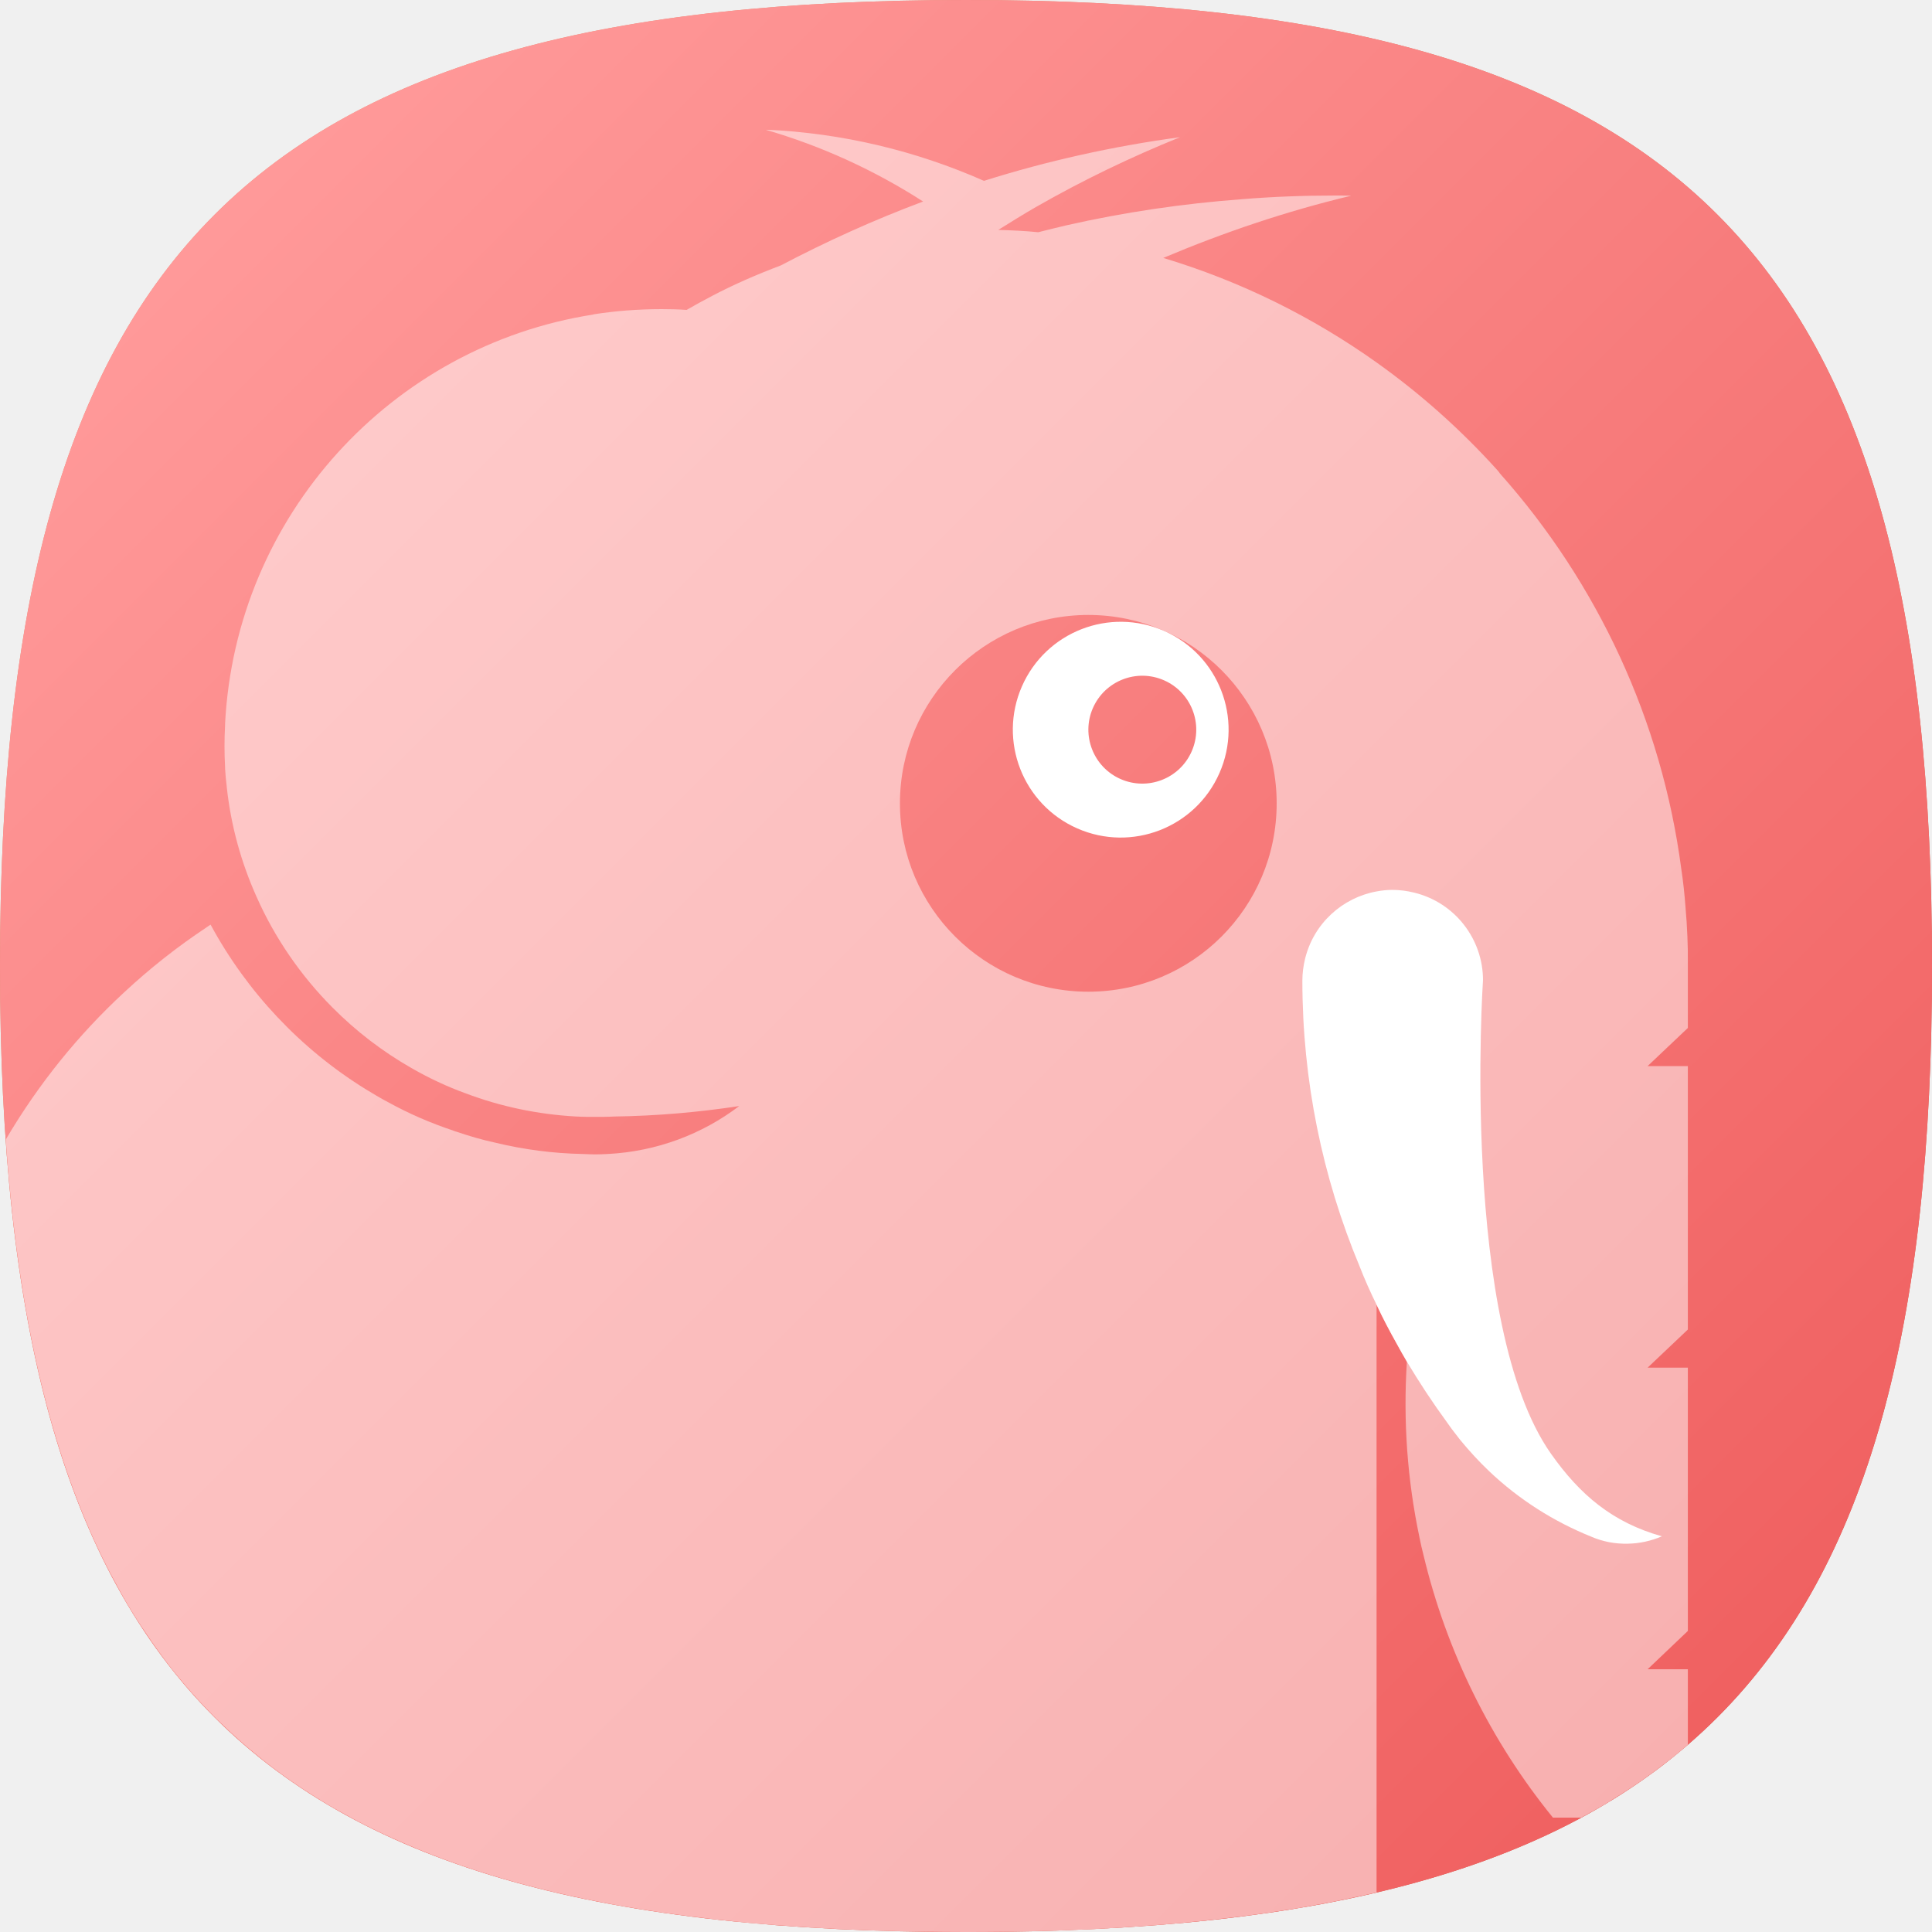
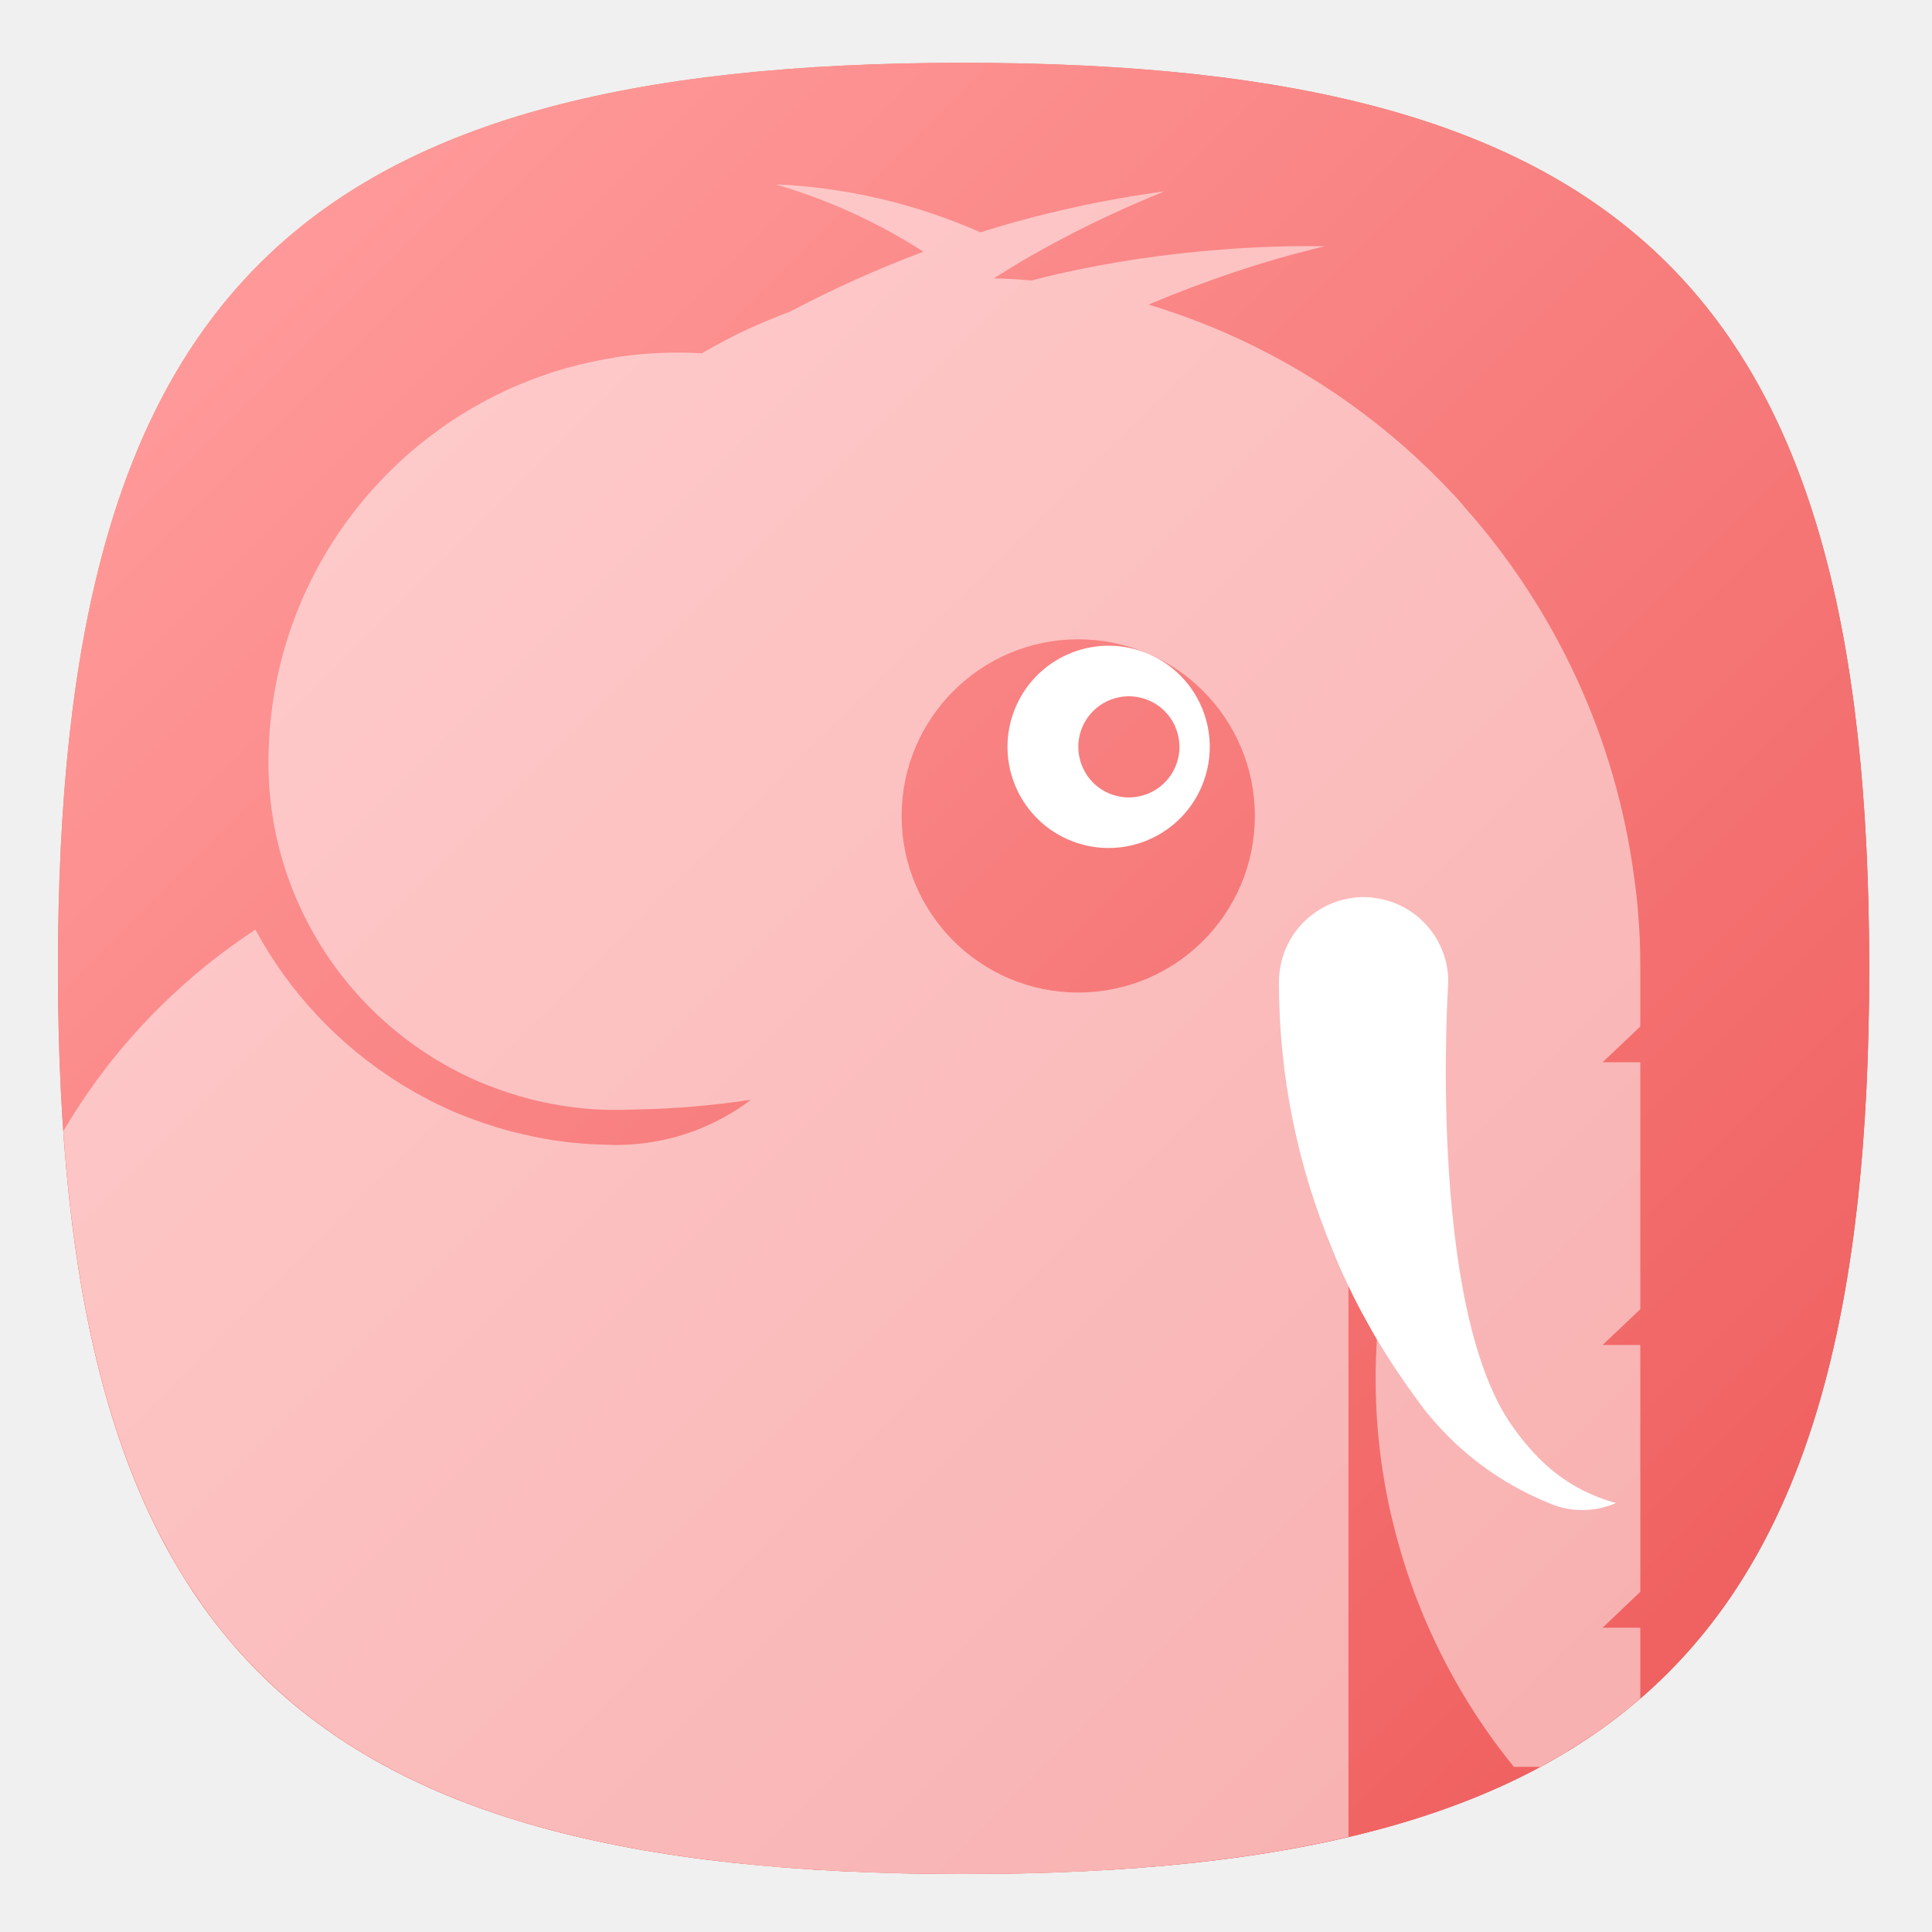
<svg xmlns="http://www.w3.org/2000/svg" viewBox="0 0 133.333 133.333" height="133.333" width="133.333" xml:space="preserve" id="svg2" version="1.1">
  <defs id="defs6">
    <clipPath id="clipPath18" clipPathUnits="userSpaceOnUse">
      <path id="path16" d="M 50,100 C 12.956,100 0,87.039 0,50 v 0 C 0,12.961 12.956,0 50,0 v 0 c 37.045,0 50,12.961 50,50 v 0 c 0,37.044 -12.955,50 -50,50 z" />
    </clipPath>
    <linearGradient id="linearGradient30" spreadMethod="pad" gradientTransform="matrix(77.78125,-77.78125,-77.78125,-77.78125,11.1099,88.89114)" gradientUnits="userSpaceOnUse" y2="0" x2="1" y1="0" x1="0">
      <stop id="stop24" offset="0" style="stop-opacity:1;stop-color:#e69275" />
      <stop id="stop26" offset="1" style="stop-opacity:1;stop-color:#cf5140" />
      <stop id="stop28" offset="1" style="stop-opacity:1;stop-color:#cf5140" />
    </linearGradient>
    <clipPath id="clipPath40" clipPathUnits="userSpaceOnUse">
      <path id="path38" d="M 50,100 C 12.956,100 0,87.039 0,50 v 0 C 0,12.961 12.956,0 50,0 v 0 c 37.045,0 50,12.961 50,50 v 0 c 0,37.044 -12.955,50 -50,50 z" />
    </clipPath>
    <linearGradient id="linearGradient52" spreadMethod="pad" gradientTransform="matrix(77.78125,-77.78125,-77.78125,-77.78125,11.1099,88.89114)" gradientUnits="userSpaceOnUse" y2="0" x2="1" y1="0" x1="0">
      <stop id="stop46" offset="0" style="stop-opacity:1;stop-color:#ff9999" />
      <stop id="stop48" offset="1" style="stop-opacity:1;stop-color:#f06161" />
      <stop id="stop50" offset="1" style="stop-opacity:1;stop-color:#f06161" />
    </linearGradient>
    <clipPath id="clipPath62" clipPathUnits="userSpaceOnUse">
      <path id="path60" d="M 0,100 H 100 V 0 H 0 Z" />
    </clipPath>
    <clipPath id="clipPath70" clipPathUnits="userSpaceOnUse">
      <path id="path68" d="m 83.34,8.66 h 2.75 v -1.88 h -2.75 z" />
    </clipPath>
    <clipPath id="clipPath86" clipPathUnits="userSpaceOnUse">
      <path id="path84" d="M 0.3,93.29 H 87.37 V 0 H 0.3 Z" />
    </clipPath>
    <clipPath id="clipPath102" clipPathUnits="userSpaceOnUse">
      <path id="path100" d="m 76.984,23.94 9.344,-9.342 1.042,0.992 v 13.62 h -2.09 l 2.09,1.98 v 9.397 L 75.386,52.57 Z" />
    </clipPath>
    <clipPath id="clipPath110" clipPathUnits="userSpaceOnUse">
      <path id="path108" d="M -32768,32767 H 32767 V -32768 H -32768 Z" />
    </clipPath>
    <linearGradient id="linearGradient118" spreadMethod="pad" gradientTransform="matrix(24.48218,-24.48218,-24.48218,-24.48218,68.62828,45.81267)" gradientUnits="userSpaceOnUse" y2="0" x2="1" y1="0" x1="0">
      <stop id="stop112" offset="0" style="stop-opacity:0.08;stop-color:#ffffff" />
      <stop id="stop114" offset="1" style="stop-opacity:0;stop-color:#ffffff" />
      <stop id="stop116" offset="1" style="stop-opacity:0;stop-color:#ffffff" />
    </linearGradient>
    <mask id="mask120" height="1" width="1" y="0" x="0" maskUnits="userSpaceOnUse">
      <g id="g130">
        <g id="g128" clip-path="url(#clipPath110)">
          <g id="g126">
            <g id="g124">
              <path id="path122" style="fill:url(#linearGradient118);stroke:none" d="M -32768,32767 H 32767 V -32768 H -32768 Z" />
            </g>
          </g>
        </g>
      </g>
    </mask>
    <linearGradient id="linearGradient142" spreadMethod="pad" gradientTransform="matrix(24.48218,-24.48218,-24.48218,-24.48218,68.62828,45.81267)" gradientUnits="userSpaceOnUse" y2="0" x2="1" y1="0" x1="0">
      <stop id="stop136" offset="0" style="stop-opacity:1;stop-color:#000000" />
      <stop id="stop138" offset="1" style="stop-opacity:1;stop-color:#000000" />
      <stop id="stop140" offset="1" style="stop-opacity:1;stop-color:#000000" />
    </linearGradient>
    <clipPath id="clipPath152" clipPathUnits="userSpaceOnUse">
      <path id="path150" d="M 87.325,13.6 87.37,13.556 V 13.6 Z" />
    </clipPath>
    <clipPath id="clipPath160" clipPathUnits="userSpaceOnUse">
      <path id="path158" d="M -32768,32767 H 32767 V -32768 H -32768 Z" />
    </clipPath>
    <linearGradient id="linearGradient168" spreadMethod="pad" gradientTransform="matrix(0.0447388,-0.0447388,-0.0447388,-0.0447388,87.33644,13.61122)" gradientUnits="userSpaceOnUse" y2="0" x2="1" y1="0" x1="0">
      <stop id="stop162" offset="0" style="stop-opacity:0.08;stop-color:#ffffff" />
      <stop id="stop164" offset="1" style="stop-opacity:0;stop-color:#ffffff" />
      <stop id="stop166" offset="1" style="stop-opacity:0;stop-color:#ffffff" />
    </linearGradient>
    <mask id="mask170" height="1" width="1" y="0" x="0" maskUnits="userSpaceOnUse">
      <g id="g180">
        <g id="g178" clip-path="url(#clipPath160)">
          <g id="g176">
            <g id="g174">
              <path id="path172" style="fill:url(#linearGradient168);stroke:none" d="M -32768,32767 H 32767 V -32768 H -32768 Z" />
            </g>
          </g>
        </g>
      </g>
    </mask>
    <linearGradient id="linearGradient192" spreadMethod="pad" gradientTransform="matrix(0.0447388,-0.0447388,-0.0447388,-0.0447388,87.33644,13.61122)" gradientUnits="userSpaceOnUse" y2="0" x2="1" y1="0" x1="0">
      <stop id="stop186" offset="0" style="stop-opacity:1;stop-color:#000000" />
      <stop id="stop188" offset="1" style="stop-opacity:1;stop-color:#000000" />
      <stop id="stop190" offset="1" style="stop-opacity:1;stop-color:#000000" />
    </linearGradient>
    <clipPath id="clipPath202" clipPathUnits="userSpaceOnUse">
      <path id="path200" d="M 0,100 H 100 V 0 H 0 Z" />
    </clipPath>
    <clipPath id="clipPath218" clipPathUnits="userSpaceOnUse">
      <path id="path216" d="m 18.9,43.639 c 0.39,-0.238 0.79,-0.479 1.19,-0.689 v 0 l -9.19,9.19 c 1.88,-3.48 4.65,-6.42 8,-8.501" />
    </clipPath>
    <clipPath id="clipPath226" clipPathUnits="userSpaceOnUse">
      <path id="path224" d="M -32768,32767 H 32767 V -32768 H -32768 Z" />
    </clipPath>
    <linearGradient id="linearGradient234" spreadMethod="pad" gradientTransform="matrix(9.190002,-9.190002,-9.190002,-9.190002,10.5648,51.80479)" gradientUnits="userSpaceOnUse" y2="0" x2="1" y1="0" x1="0">
      <stop id="stop228" offset="0" style="stop-opacity:0.08;stop-color:#ffffff" />
      <stop id="stop230" offset="1" style="stop-opacity:0;stop-color:#ffffff" />
      <stop id="stop232" offset="1" style="stop-opacity:0;stop-color:#ffffff" />
    </linearGradient>
    <mask id="mask236" height="1" width="1" y="0" x="0" maskUnits="userSpaceOnUse">
      <g id="g246">
        <g id="g244" clip-path="url(#clipPath226)">
          <g id="g242">
            <g id="g240">
              <path id="path238" style="fill:url(#linearGradient234);stroke:none" d="M -32768,32767 H 32767 V -32768 H -32768 Z" />
            </g>
          </g>
        </g>
      </g>
    </mask>
    <linearGradient id="linearGradient258" spreadMethod="pad" gradientTransform="matrix(9.190002,-9.190002,-9.190002,-9.190002,10.5648,51.80479)" gradientUnits="userSpaceOnUse" y2="0" x2="1" y1="0" x1="0">
      <stop id="stop252" offset="0" style="stop-opacity:1;stop-color:#000000" />
      <stop id="stop254" offset="1" style="stop-opacity:1;stop-color:#000000" />
      <stop id="stop256" offset="1" style="stop-opacity:1;stop-color:#000000" />
    </linearGradient>
    <clipPath id="clipPath268" clipPathUnits="userSpaceOnUse">
      <path id="path266" d="M 17.307,47.753 17.2,47.86 c 0.036,-0.036 0.071,-0.071 0.107,-0.107 M 23.64,41.42 C 24.3,41.19 24.97,41 25.66,40.849 v 0 C 27.11,40.5 28.62,40.3 30.17,40.27 v 0 c 0.22,-0.01 0.43,-0.02 0.64,-0.02 v 0 c 0.21,0 0.42,0.01 0.641,0.02 v 0 C 34,40.4 36.35,41.3 38.26,42.75 v 0 C 36.15,42.43 33.99,42.241 31.8,42.21 v 0 c -0.331,-0.02 -0.66,-0.02 -0.99,-0.02 v 0 c -0.33,0 -0.66,0 -0.99,0.02 v 0 c -2,0.111 -3.93,0.52 -5.72,1.201 v 0 C 23.13,43.76 22.2,44.2 21.31,44.71 v 0 c -1.466,0.836 -2.809,1.858 -4.003,3.043 v 0 z" />
    </clipPath>
    <clipPath id="clipPath276" clipPathUnits="userSpaceOnUse">
      <path id="path274" d="M -32768,32767 H 32767 V -32768 H -32768 Z" />
    </clipPath>
    <linearGradient id="linearGradient284" spreadMethod="pad" gradientTransform="matrix(13.08499,-13.08499,-13.08499,-13.08499,21.18746,51.84743)" gradientUnits="userSpaceOnUse" y2="0" x2="1" y1="0" x1="0">
      <stop id="stop278" offset="0" style="stop-opacity:0.08;stop-color:#ffffff" />
      <stop id="stop280" offset="1" style="stop-opacity:0;stop-color:#ffffff" />
      <stop id="stop282" offset="1" style="stop-opacity:0;stop-color:#ffffff" />
    </linearGradient>
    <mask id="mask286" height="1" width="1" y="0" x="0" maskUnits="userSpaceOnUse">
      <g id="g296">
        <g id="g294" clip-path="url(#clipPath276)">
          <g id="g292">
            <g id="g290">
              <path id="path288" style="fill:url(#linearGradient284);stroke:none" d="M -32768,32767 H 32767 V -32768 H -32768 Z" />
            </g>
          </g>
        </g>
      </g>
    </mask>
    <linearGradient id="linearGradient308" spreadMethod="pad" gradientTransform="matrix(13.08499,-13.08499,-13.08499,-13.08499,21.18746,51.84743)" gradientUnits="userSpaceOnUse" y2="0" x2="1" y1="0" x1="0">
      <stop id="stop302" offset="0" style="stop-opacity:1;stop-color:#000000" />
      <stop id="stop304" offset="1" style="stop-opacity:1;stop-color:#000000" />
      <stop id="stop306" offset="1" style="stop-opacity:1;stop-color:#000000" />
    </linearGradient>
    <clipPath id="clipPath318" clipPathUnits="userSpaceOnUse">
      <path id="path316" d="m 61.47,0.5 c 1.33,0.12 2.62,0.27 3.86,0.45 v 0 C 64.09,0.78 62.8,0.63 61.47,0.5" />
    </clipPath>
    <clipPath id="clipPath326" clipPathUnits="userSpaceOnUse">
      <path id="path324" d="M -32768,32767 H 32767 V -32768 H -32768 Z" />
    </clipPath>
    <linearGradient id="linearGradient334" spreadMethod="pad" gradientTransform="matrix(1.705017,-1.705017,-1.705017,-1.705017,62.54749,1.577515)" gradientUnits="userSpaceOnUse" y2="0" x2="1" y1="0" x1="0">
      <stop id="stop328" offset="0" style="stop-opacity:0.08;stop-color:#ffffff" />
      <stop id="stop330" offset="1" style="stop-opacity:0;stop-color:#ffffff" />
      <stop id="stop332" offset="1" style="stop-opacity:0;stop-color:#ffffff" />
    </linearGradient>
    <mask id="mask336" height="1" width="1" y="0" x="0" maskUnits="userSpaceOnUse">
      <g id="g346">
        <g id="g344" clip-path="url(#clipPath326)">
          <g id="g342">
            <g id="g340">
              <path id="path338" style="fill:url(#linearGradient334);stroke:none" d="M -32768,32767 H 32767 V -32768 H -32768 Z" />
            </g>
          </g>
        </g>
      </g>
    </mask>
    <linearGradient id="linearGradient358" spreadMethod="pad" gradientTransform="matrix(1.705017,-1.705017,-1.705017,-1.705017,62.54749,1.577515)" gradientUnits="userSpaceOnUse" y2="0" x2="1" y1="0" x1="0">
      <stop id="stop352" offset="0" style="stop-opacity:1;stop-color:#000000" />
      <stop id="stop354" offset="1" style="stop-opacity:1;stop-color:#000000" />
      <stop id="stop356" offset="1" style="stop-opacity:1;stop-color:#000000" />
    </linearGradient>
    <clipPath id="clipPath368" clipPathUnits="userSpaceOnUse">
      <path id="path366" d="M 53.63,89.29 C 52.96,88.91 52.321,88.5 51.67,88.1 v 0 c 0.69,-0.02 1.38,-0.05 2.07,-0.12 v 0 c 0.49,0.12 0.98,0.25 1.47,0.36 v 0 c 2.95,0.67 5.99,1.12 9.08,1.349 v 0 L 61.08,92.9 c -2.57,-1.04 -5.06,-2.239 -7.45,-3.61" />
    </clipPath>
    <clipPath id="clipPath376" clipPathUnits="userSpaceOnUse">
      <path id="path374" d="M -32768,32767 H 32767 V -32768 H -32768 Z" />
    </clipPath>
    <linearGradient id="linearGradient384" spreadMethod="pad" gradientTransform="matrix(5.515015,-5.515015,-5.515015,-5.515015,55.22249,91.65254)" gradientUnits="userSpaceOnUse" y2="0" x2="1" y1="0" x1="0">
      <stop id="stop378" offset="0" style="stop-opacity:0.08;stop-color:#ffffff" />
      <stop id="stop380" offset="1" style="stop-opacity:0;stop-color:#ffffff" />
      <stop id="stop382" offset="1" style="stop-opacity:0;stop-color:#ffffff" />
    </linearGradient>
    <mask id="mask386" height="1" width="1" y="0" x="0" maskUnits="userSpaceOnUse">
      <g id="g396">
        <g id="g394" clip-path="url(#clipPath376)">
          <g id="g392">
            <g id="g390">
              <path id="path388" style="fill:url(#linearGradient384);stroke:none" d="M -32768,32767 H 32767 V -32768 H -32768 Z" />
            </g>
          </g>
        </g>
      </g>
    </mask>
    <linearGradient id="linearGradient408" spreadMethod="pad" gradientTransform="matrix(5.515015,-5.515015,-5.515015,-5.515015,55.22249,91.65254)" gradientUnits="userSpaceOnUse" y2="0" x2="1" y1="0" x1="0">
      <stop id="stop402" offset="0" style="stop-opacity:1;stop-color:#000000" />
      <stop id="stop404" offset="1" style="stop-opacity:1;stop-color:#000000" />
      <stop id="stop406" offset="1" style="stop-opacity:1;stop-color:#000000" />
    </linearGradient>
    <clipPath id="clipPath418" clipPathUnits="userSpaceOnUse">
      <path id="path416" d="m 71.25,2.05 c 4,0.931 7.51,2.21 10.59,3.87 v 0 h -1.46 c -3.21,3.95 -5.51,8.6 -6.701,13.59 v 0 c -0.08,0.311 -0.149,0.61 -0.209,0.92 v 0 c -0.62,2.94 -0.85,5.999 -0.65,9.089 v 0 c -0.18,0.312 -0.35,0.611 -0.52,0.922 v 0 c -0.37,0.659 -0.729,1.339 -1.05,2.028 v 0 z" />
    </clipPath>
    <clipPath id="clipPath426" clipPathUnits="userSpaceOnUse">
      <path id="path424" d="M -32768,32767 H 32767 V -32768 H -32768 Z" />
    </clipPath>
    <linearGradient id="linearGradient434" spreadMethod="pad" gradientTransform="matrix(18.57,-18.57,-18.57,-18.57,63.64499,24.86502)" gradientUnits="userSpaceOnUse" y2="0" x2="1" y1="0" x1="0">
      <stop id="stop428" offset="0" style="stop-opacity:0.08;stop-color:#ffffff" />
      <stop id="stop430" offset="1" style="stop-opacity:0;stop-color:#ffffff" />
      <stop id="stop432" offset="1" style="stop-opacity:0;stop-color:#ffffff" />
    </linearGradient>
    <mask id="mask436" height="1" width="1" y="0" x="0" maskUnits="userSpaceOnUse">
      <g id="g446">
        <g id="g444" clip-path="url(#clipPath426)">
          <g id="g442">
            <g id="g440">
              <path id="path438" style="fill:url(#linearGradient434);stroke:none" d="M -32768,32767 H 32767 V -32768 H -32768 Z" />
            </g>
          </g>
        </g>
      </g>
    </mask>
    <linearGradient id="linearGradient458" spreadMethod="pad" gradientTransform="matrix(18.57,-18.57,-18.57,-18.57,63.64499,24.86502)" gradientUnits="userSpaceOnUse" y2="0" x2="1" y1="0" x1="0">
      <stop id="stop452" offset="0" style="stop-opacity:1;stop-color:#000000" />
      <stop id="stop454" offset="1" style="stop-opacity:1;stop-color:#000000" />
      <stop id="stop456" offset="1" style="stop-opacity:1;stop-color:#000000" />
    </linearGradient>
    <clipPath id="clipPath468" clipPathUnits="userSpaceOnUse">
      <path id="path466" d="m 83.34,6.781 c 0.959,0.579 1.88,1.199 2.75,1.879 v 0 C 85.22,7.99 84.299,7.36 83.34,6.781" />
    </clipPath>
    <clipPath id="clipPath476" clipPathUnits="userSpaceOnUse">
      <path id="path474" d="M -32768,32767 H 32767 V -32768 H -32768 Z" />
    </clipPath>
    <linearGradient id="linearGradient484" spreadMethod="pad" gradientTransform="matrix(0.4349975,-0.4349975,-0.4349975,-0.4349975,84.49753,7.937531)" gradientUnits="userSpaceOnUse" y2="0" x2="1" y1="0" x1="0">
      <stop id="stop478" offset="0" style="stop-opacity:0.08;stop-color:#ffffff" />
      <stop id="stop480" offset="1" style="stop-opacity:0;stop-color:#ffffff" />
      <stop id="stop482" offset="1" style="stop-opacity:0;stop-color:#ffffff" />
    </linearGradient>
    <mask id="mask486" height="1" width="1" y="0" x="0" maskUnits="userSpaceOnUse">
      <g id="g496">
        <g id="g494" clip-path="url(#clipPath476)">
          <g id="g492">
            <g id="g490">
              <path id="path488" style="fill:url(#linearGradient484);stroke:none" d="M -32768,32767 H 32767 V -32768 H -32768 Z" />
            </g>
          </g>
        </g>
      </g>
    </mask>
    <linearGradient id="linearGradient508" spreadMethod="pad" gradientTransform="matrix(0.4349975,-0.4349975,-0.4349975,-0.4349975,84.49753,7.937531)" gradientUnits="userSpaceOnUse" y2="0" x2="1" y1="0" x1="0">
      <stop id="stop502" offset="0" style="stop-opacity:1;stop-color:#000000" />
      <stop id="stop504" offset="1" style="stop-opacity:1;stop-color:#000000" />
      <stop id="stop506" offset="1" style="stop-opacity:1;stop-color:#000000" />
    </linearGradient>
    <clipPath id="clipPath518" clipPathUnits="userSpaceOnUse">
      <path id="path516" d="m 60.21,86.65 c 4.05,-1.22 7.75,-3.07 11.04,-5.41 v 0 c 2.29,-1.631 4.37,-3.49 6.23,-5.55 v 0 c 0.051,-0.06 0.11,-0.121 0.15,-0.19 v 0 c 5.06,-5.68 8.379,-12.8 9.389,-20.451 v 0 C 87.12,54.39 87.19,53.73 87.241,53.06 v 0 C 87.33,52.05 87.37,51.03 87.37,50 v 0 -3.2 l -2.09,-1.98 h 2.09 V 31.19 l -2.09,-1.98 h 2.09 V 15.59 L 85.28,13.6 h 2.09 V 9.7 C 96.35,17.45 100,30.33 100,50 v 0 c 0,3.63 -0.13,7.02 -0.39,10.2 v 0 L 69.941,89.87 C 66.58,89.069 63.34,87.971 60.21,86.65" />
    </clipPath>
    <clipPath id="clipPath526" clipPathUnits="userSpaceOnUse">
      <path id="path524" d="M -32768,32767 H 32767 V -32768 H -32768 Z" />
    </clipPath>
    <linearGradient id="linearGradient534" spreadMethod="pad" gradientTransform="matrix(52.10923,-52.10923,-52.10923,-52.10923,51,77.44)" gradientUnits="userSpaceOnUse" y2="0" x2="1" y1="0" x1="0">
      <stop id="stop528" offset="0" style="stop-opacity:0.08;stop-color:#ffffff" />
      <stop id="stop530" offset="1" style="stop-opacity:0;stop-color:#ffffff" />
      <stop id="stop532" offset="1" style="stop-opacity:0;stop-color:#ffffff" />
    </linearGradient>
    <mask id="mask536" height="1" width="1" y="0" x="0" maskUnits="userSpaceOnUse">
      <g id="g546">
        <g id="g544" clip-path="url(#clipPath526)">
          <g id="g542">
            <g id="g540">
              <path id="path538" style="fill:url(#linearGradient534);stroke:none" d="M -32768,32767 H 32767 V -32768 H -32768 Z" />
            </g>
          </g>
        </g>
      </g>
    </mask>
    <linearGradient id="linearGradient558" spreadMethod="pad" gradientTransform="matrix(52.10923,-52.10923,-52.10923,-52.10923,51,77.44)" gradientUnits="userSpaceOnUse" y2="0" x2="1" y1="0" x1="0">
      <stop id="stop552" offset="0" style="stop-opacity:1;stop-color:#000000" />
      <stop id="stop554" offset="1" style="stop-opacity:1;stop-color:#000000" />
      <stop id="stop556" offset="1" style="stop-opacity:1;stop-color:#000000" />
    </linearGradient>
  </defs>
-   <g transform="matrix(1.333333,0,0,-1.333333,0,133.3333)" id="g10">
+   <g transform="matrix(1.25,0,0,-1.25,4,129.3333)" id="g10">
    <g id="g12">
      <g clip-path="url(#clipPath18)" id="g14">
        <g id="g20">
          <g id="g22">
            <path id="path32" style="fill:url(#linearGradient30);stroke:none" d="M 50,100 C 12.956,100 0,87.039 0,50 v 0 C 0,12.961 12.956,0 50,0 v 0 c 37.045,0 50,12.961 50,50 v 0 c 0,37.044 -12.955,50 -50,50 z" />
          </g>
        </g>
      </g>
    </g>
    <g id="g34">
      <g clip-path="url(#clipPath40)" id="g36">
        <g id="g42">
          <g id="g44">
            <path id="path54" style="fill:url(#linearGradient52);stroke:none" d="M 50,100 C 12.956,100 0,87.039 0,50 v 0 C 0,12.961 12.956,0 50,0 v 0 c 37.045,0 50,12.961 50,50 v 0 c 0,37.044 -12.955,50 -50,50 z" />
          </g>
        </g>
      </g>
    </g>
    <g id="g56">
      <g clip-path="url(#clipPath62)" id="g58">
        <g id="g64">
          <g id="g66" />
          <g id="g78">
            <g style="opacity:0.5" id="g76" clip-path="url(#clipPath70)">
              <g id="g74" transform="translate(83.3398,6.7803)">
                <path id="path72" style="fill:#ffffff;fill-opacity:1;fill-rule:nonzero;stroke:none" d="M 0,0 C 0.96,0.58 1.88,1.2 2.75,1.88 1.88,1.21 0.96,0.58 0,0" />
              </g>
            </g>
          </g>
        </g>
        <g id="g80">
          <g id="g82" />
          <g id="g94">
            <g style="opacity:0.5" id="g92" clip-path="url(#clipPath86)">
              <g id="g90" transform="translate(56.3301,48.6699)">
                <path id="path88" style="fill:#ffffff;fill-opacity:1;fill-rule:nonzero;stroke:none" d="m 0,0 c -5.38,0 -9.75,4.36 -9.75,9.75 0,5.38 4.37,9.75 9.75,9.75 5.39,0 9.75,-4.37 9.75,-9.75 C 9.75,4.36 5.39,0 0,0 m 31.04,1.33 c 0,1.03 -0.04,2.05 -0.13,3.06 -0.05,0.67 -0.12,1.33 -0.221,1.99 -1.009,7.65 -4.329,14.77 -9.389,20.45 -0.04,0.07 -0.1,0.13 -0.15,0.19 -1.86,2.06 -3.94,3.92 -6.23,5.55 -3.29,2.34 -6.99,4.19 -11.04,5.41 3.13,1.32 6.37,2.42 9.73,3.22 -0.28,0.01 -0.55,0.01 -0.83,0.01 -1.62,0 -3.23,-0.06 -4.82,-0.19 -3.09,-0.23 -6.13,-0.68 -9.08,-1.35 -0.49,-0.11 -0.98,-0.24 -1.47,-0.36 -0.69,0.07 -1.38,0.1 -2.07,0.12 0.65,0.4 1.29,0.81 1.96,1.19 2.389,1.37 4.88,2.57 7.45,3.61 C 1.27,43.76 -2.13,43 -5.4,41.97 c -3.53,1.56 -7.36,2.48 -11.32,2.65 2.9,-0.84 5.65,-2.1 8.17,-3.72 -2.54,-0.95 -4.99,-2.06 -7.37,-3.31 -1.22,-0.46 -2.42,-0.98 -3.56,-1.58 -0.44,-0.23 -0.88,-0.47 -1.31,-0.72 -0.43,0.03 -0.86,0.04 -1.29,0.04 -1.2,0 -2.38,-0.09 -3.53,-0.27 l -0.01,-0.01 C -36.06,33.42 -44.13,24.64 -44.68,13.87 V 13.8 c -0.02,-0.36 -0.03,-0.72 -0.03,-1.09 0,-0.37 0.01,-0.73 0.03,-1.09 v -0.07 c 0.02,-0.33 0.05,-0.65 0.09,-0.97 v -0.02 c 0.22,-2 0.75,-3.89 1.54,-5.65 0.95,-2.14 2.29,-4.08 3.92,-5.72 1.22,-1.23 2.6,-2.29 4.11,-3.15 0.89,-0.51 1.82,-0.95 2.79,-1.3 1.79,-0.679 3.72,-1.09 5.72,-1.2 0.33,-0.019 0.66,-0.019 0.99,-0.019 0.33,0 0.66,0 0.99,0.019 2.19,0.03 4.35,0.22 6.46,0.54 -1.91,-1.45 -4.26,-2.35 -6.81,-2.48 -0.22,-0.01 -0.43,-0.02 -0.64,-0.02 -0.21,0 -0.42,0.01 -0.64,0.02 -1.55,0.03 -3.06,0.23 -4.51,0.58 -0.69,0.15 -1.36,0.341 -2.02,0.57 -0.05,0.01 -0.11,0.03 -0.16,0.05 -0.01,0 -0.01,0 -0.02,0.011 -1.17,0.389 -2.3,0.879 -3.37,1.469 -0.4,0.21 -0.8,0.45 -1.19,0.69 -3.35,2.08 -6.12,5.02 -8,8.5 -0.08,-0.05 -0.16,-0.1 -0.24,-0.16 -1.49,-0.99 -2.91,-2.11 -4.23,-3.34 -2.38,-2.199 -4.45,-4.76 -6.13,-7.62 0.54,-7.77 1.86,-14.27 4.09,-19.62 0.35,-0.85 0.73,-1.669 1.13,-2.459 0.11,-0.221 0.23,-0.441 0.35,-0.661 0.35,-0.67 0.72,-1.32 1.11,-1.94 0.16,-0.25 0.31,-0.49 0.48,-0.73 0.47,-0.71 0.96,-1.39 1.47,-2.04 0.24,-0.3 0.48,-0.589 0.73,-0.879 0.39,-0.451 0.78,-0.881 1.19,-1.301 0.22,-0.23 0.45,-0.46 0.68,-0.67 0.32,-0.31 0.65,-0.61 0.98,-0.9 0.22,-0.19 0.44,-0.379 0.66,-0.56 0.64,-0.529 1.3,-1.029 1.98,-1.5 0.35,-0.24 0.71,-0.48 1.08,-0.71 0.47,-0.3 0.95,-0.59 1.45,-0.859 0.37,-0.21 0.74,-0.411 1.13,-0.611 0.45,-0.22 0.9,-0.45 1.37,-0.66 0.47,-0.21 0.94,-0.42 1.43,-0.62 1.91,-0.79 3.98,-1.46 6.19,-2.02 0.58,-0.15 1.17,-0.29 1.78,-0.42 0.58,-0.129 1.17,-0.25 1.77,-0.36 0.6,-0.12 1.2,-0.22 1.82,-0.32 0.62,-0.1 1.25,-0.199 1.89,-0.28 0.44,-0.06 0.89,-0.12 1.34,-0.169 0.35,-0.051 0.7,-0.091 1.05,-0.121 0.51,-0.06 1.02,-0.11 1.54,-0.16 0.2,-0.009 0.4,-0.03 0.61,-0.05 1.13,-0.09 2.3,-0.169 3.49,-0.23 0.76,-0.04 1.54,-0.07 2.33,-0.1 0.74,-0.02 1.49,-0.04 2.26,-0.05 0.76,-0.01 1.53,-0.02 2.32,-0.02 2.6,0 5.08,0.06 7.44,0.191 0.44,0.029 0.89,0.059 1.329,0.089 0.921,0.06 1.821,0.13 2.701,0.22 1.33,0.13 2.62,0.28 3.86,0.45 0.42,0.06 0.83,0.13 1.24,0.19 0.41,0.06 0.81,0.12 1.199,0.2 0.401,0.07 0.801,0.141 1.191,0.22 0.39,0.08 0.77,0.15 1.16,0.24 0.38,0.08 0.76,0.16 1.13,0.25 v 30.42 c 0.32,-0.69 0.68,-1.37 1.05,-2.029 0.17,-0.311 0.34,-0.611 0.52,-0.921 -0.2,-3.09 0.03,-6.15 0.65,-9.09 0.06,-0.31 0.13,-0.61 0.21,-0.92 1.19,-4.99 3.49,-9.64 6.7,-13.59 h 1.46 c 0.5,0.271 1,0.55 1.48,0.84 0.01,0 0.01,0.01 0.02,0.02 0.96,0.58 1.88,1.21 2.75,1.88 0.44,0.33 0.86,0.67 1.27,1.031 0,0 0.01,0 0.01,0.009 v 3.9 h -2.09 l 2.09,1.99 v 13.62 h -2.09 l 2.09,1.981 V -3.85 h -2.09 l 2.09,1.98 z" />
              </g>
            </g>
          </g>
        </g>
      </g>
    </g>
    <g id="g96">
      <g clip-path="url(#clipPath102)" id="g98">
        <g id="g104">
          <g id="g106" />
          <g mask="url(#mask120)" id="g132">
            <g id="g134">
              <path id="path144" style="fill:url(#linearGradient142);stroke:none" d="m 76.984,23.94 9.344,-9.342 1.042,0.992 v 13.62 h -2.09 l 2.09,1.98 v 9.397 L 75.386,52.57 Z" />
            </g>
          </g>
        </g>
      </g>
    </g>
    <g id="g146">
      <g clip-path="url(#clipPath152)" id="g148">
        <g id="g154">
          <g id="g156" />
          <g mask="url(#mask170)" id="g182">
            <g id="g184">
              <path id="path194" style="fill:url(#linearGradient192);stroke:none" d="M 87.325,13.6 87.37,13.556 V 13.6 Z" />
            </g>
          </g>
        </g>
      </g>
    </g>
    <g id="g196">
      <g clip-path="url(#clipPath202)" id="g198">
        <g transform="translate(86.0195,20.4805)" id="g204">
          <path id="path206" style="fill:#ffffff;fill-opacity:1;fill-rule:nonzero;stroke:none" d="M 0,0 C -0.539,-0.23 -1.13,-0.37 -1.75,-0.381 -2.43,-0.4 -3.069,-0.271 -3.649,-0.021 -5.59,0.76 -7.39,1.899 -8.93,3.359 -9.47,3.869 -9.97,4.42 -10.449,5 c -0.04,0.06 -0.09,0.109 -0.13,0.17 -0.191,0.239 -0.381,0.489 -0.551,0.739 -0.739,1.011 -1.43,2.061 -2.069,3.13 -0.181,0.311 -0.351,0.61 -0.521,0.921 -0.37,0.659 -0.729,1.34 -1.05,2.029 -0.32,0.651 -0.62,1.321 -0.879,1.99 -1.93,4.621 -2.96,9.63 -2.96,14.781 v 0.01 c 0,0.37 0.049,0.75 0.139,1.12 0.45,1.85 1.95,3.17 3.7,3.489 0.27,0.051 0.541,0.08 0.821,0.08 0.37,0 0.75,-0.049 1.12,-0.14 2.14,-0.519 3.569,-2.429 3.569,-4.529 0,0 -1.197,-17.833 3.522,-24.52 C -4.243,2.15 -2.56,0.72 0,0" />
        </g>
        <g transform="translate(61.6816,61.1104)" id="g208">
          <path id="path210" style="fill:#ffffff;fill-opacity:1;fill-rule:nonzero;stroke:none" d="m 0,0 c -0.619,-1.412 -2.266,-2.054 -3.678,-1.435 -1.412,0.62 -2.053,2.267 -1.434,3.679 0.62,1.411 2.266,2.054 3.678,1.434 C -0.022,3.059 0.62,1.412 0,0 m -1.43,6.234 c -2.824,1.24 -6.117,-0.045 -7.356,-2.868 -1.239,-2.824 0.045,-6.117 2.868,-7.357 2.824,-1.239 6.117,0.045 7.356,2.869 1.24,2.824 -0.044,6.117 -2.868,7.356" />
        </g>
      </g>
    </g>
    <g id="g212">
      <g clip-path="url(#clipPath218)" id="g214">
        <g id="g220">
          <g id="g222" />
          <g mask="url(#mask236)" id="g248">
            <g id="g250">
              <path id="path260" style="fill:url(#linearGradient258);stroke:none" d="m 18.9,43.639 c 0.39,-0.238 0.79,-0.479 1.19,-0.689 v 0 l -9.19,9.19 c 1.88,-3.48 4.65,-6.42 8,-8.501" />
            </g>
          </g>
        </g>
      </g>
    </g>
    <g id="g262">
      <g clip-path="url(#clipPath268)" id="g264">
        <g id="g270">
          <g id="g272" />
          <g mask="url(#mask286)" id="g298">
            <g id="g300">
              <path id="path310" style="fill:url(#linearGradient308);stroke:none" d="M 17.307,47.753 17.2,47.86 c 0.036,-0.036 0.071,-0.071 0.107,-0.107 M 23.64,41.42 C 24.3,41.19 24.97,41 25.66,40.849 v 0 C 27.11,40.5 28.62,40.3 30.17,40.27 v 0 c 0.22,-0.01 0.43,-0.02 0.64,-0.02 v 0 c 0.21,0 0.42,0.01 0.641,0.02 v 0 C 34,40.4 36.35,41.3 38.26,42.75 v 0 C 36.15,42.43 33.99,42.241 31.8,42.21 v 0 c -0.331,-0.02 -0.66,-0.02 -0.99,-0.02 v 0 c -0.33,0 -0.66,0 -0.99,0.02 v 0 c -2,0.111 -3.93,0.52 -5.72,1.201 v 0 C 23.13,43.76 22.2,44.2 21.31,44.71 v 0 c -1.466,0.836 -2.809,1.858 -4.003,3.043 v 0 z" />
            </g>
          </g>
        </g>
      </g>
    </g>
    <g id="g312">
      <g clip-path="url(#clipPath318)" id="g314">
        <g id="g320">
          <g id="g322" />
          <g mask="url(#mask336)" id="g348">
            <g id="g350">
              <path id="path360" style="fill:url(#linearGradient358);stroke:none" d="m 61.47,0.5 c 1.33,0.12 2.62,0.27 3.86,0.45 v 0 C 64.09,0.78 62.8,0.63 61.47,0.5" />
            </g>
          </g>
        </g>
      </g>
    </g>
    <g id="g362">
      <g clip-path="url(#clipPath368)" id="g364">
        <g id="g370">
          <g id="g372" />
          <g mask="url(#mask386)" id="g398">
            <g id="g400">
              <path id="path410" style="fill:url(#linearGradient408);stroke:none" d="M 53.63,89.29 C 52.96,88.91 52.321,88.5 51.67,88.1 v 0 c 0.69,-0.02 1.38,-0.05 2.07,-0.12 v 0 c 0.49,0.12 0.98,0.25 1.47,0.36 v 0 c 2.95,0.67 5.99,1.12 9.08,1.349 v 0 L 61.08,92.9 c -2.57,-1.04 -5.06,-2.239 -7.45,-3.61" />
            </g>
          </g>
        </g>
      </g>
    </g>
    <g id="g412">
      <g clip-path="url(#clipPath418)" id="g414">
        <g id="g420">
          <g id="g422" />
          <g mask="url(#mask436)" id="g448">
            <g id="g450">
              <path id="path460" style="fill:url(#linearGradient458);stroke:none" d="m 71.25,2.05 c 4,0.931 7.51,2.21 10.59,3.87 v 0 h -1.46 c -3.21,3.95 -5.51,8.6 -6.701,13.59 v 0 c -0.08,0.311 -0.149,0.61 -0.209,0.92 v 0 c -0.62,2.94 -0.85,5.999 -0.65,9.089 v 0 c -0.18,0.312 -0.35,0.611 -0.52,0.922 v 0 c -0.37,0.659 -0.729,1.339 -1.05,2.028 v 0 z" />
            </g>
          </g>
        </g>
      </g>
    </g>
    <g id="g462">
      <g clip-path="url(#clipPath468)" id="g464">
        <g id="g470">
          <g id="g472" />
          <g mask="url(#mask486)" id="g498">
            <g id="g500">
              <path id="path510" style="fill:url(#linearGradient508);stroke:none" d="m 83.34,6.781 c 0.959,0.579 1.88,1.199 2.75,1.879 v 0 C 85.22,7.99 84.299,7.36 83.34,6.781" />
            </g>
          </g>
        </g>
      </g>
    </g>
    <g id="g512">
      <g clip-path="url(#clipPath518)" id="g514">
        <g id="g520">
          <g id="g522" />
          <g mask="url(#mask536)" id="g548">
            <g id="g550">
              <path id="path560" style="fill:url(#linearGradient558);stroke:none" d="m 60.21,86.65 c 4.05,-1.22 7.75,-3.07 11.04,-5.41 v 0 c 2.29,-1.631 4.37,-3.49 6.23,-5.55 v 0 c 0.051,-0.06 0.11,-0.121 0.15,-0.19 v 0 c 5.06,-5.68 8.379,-12.8 9.389,-20.451 v 0 C 87.12,54.39 87.19,53.73 87.241,53.06 v 0 C 87.33,52.05 87.37,51.03 87.37,50 v 0 -3.2 l -2.09,-1.98 h 2.09 V 31.19 l -2.09,-1.98 h 2.09 V 15.59 L 85.28,13.6 h 2.09 V 9.7 C 96.35,17.45 100,30.33 100,50 v 0 c 0,3.63 -0.13,7.02 -0.39,10.2 v 0 L 69.941,89.87 C 66.58,89.069 63.34,87.971 60.21,86.65" />
            </g>
          </g>
        </g>
      </g>
    </g>
  </g>
</svg>
